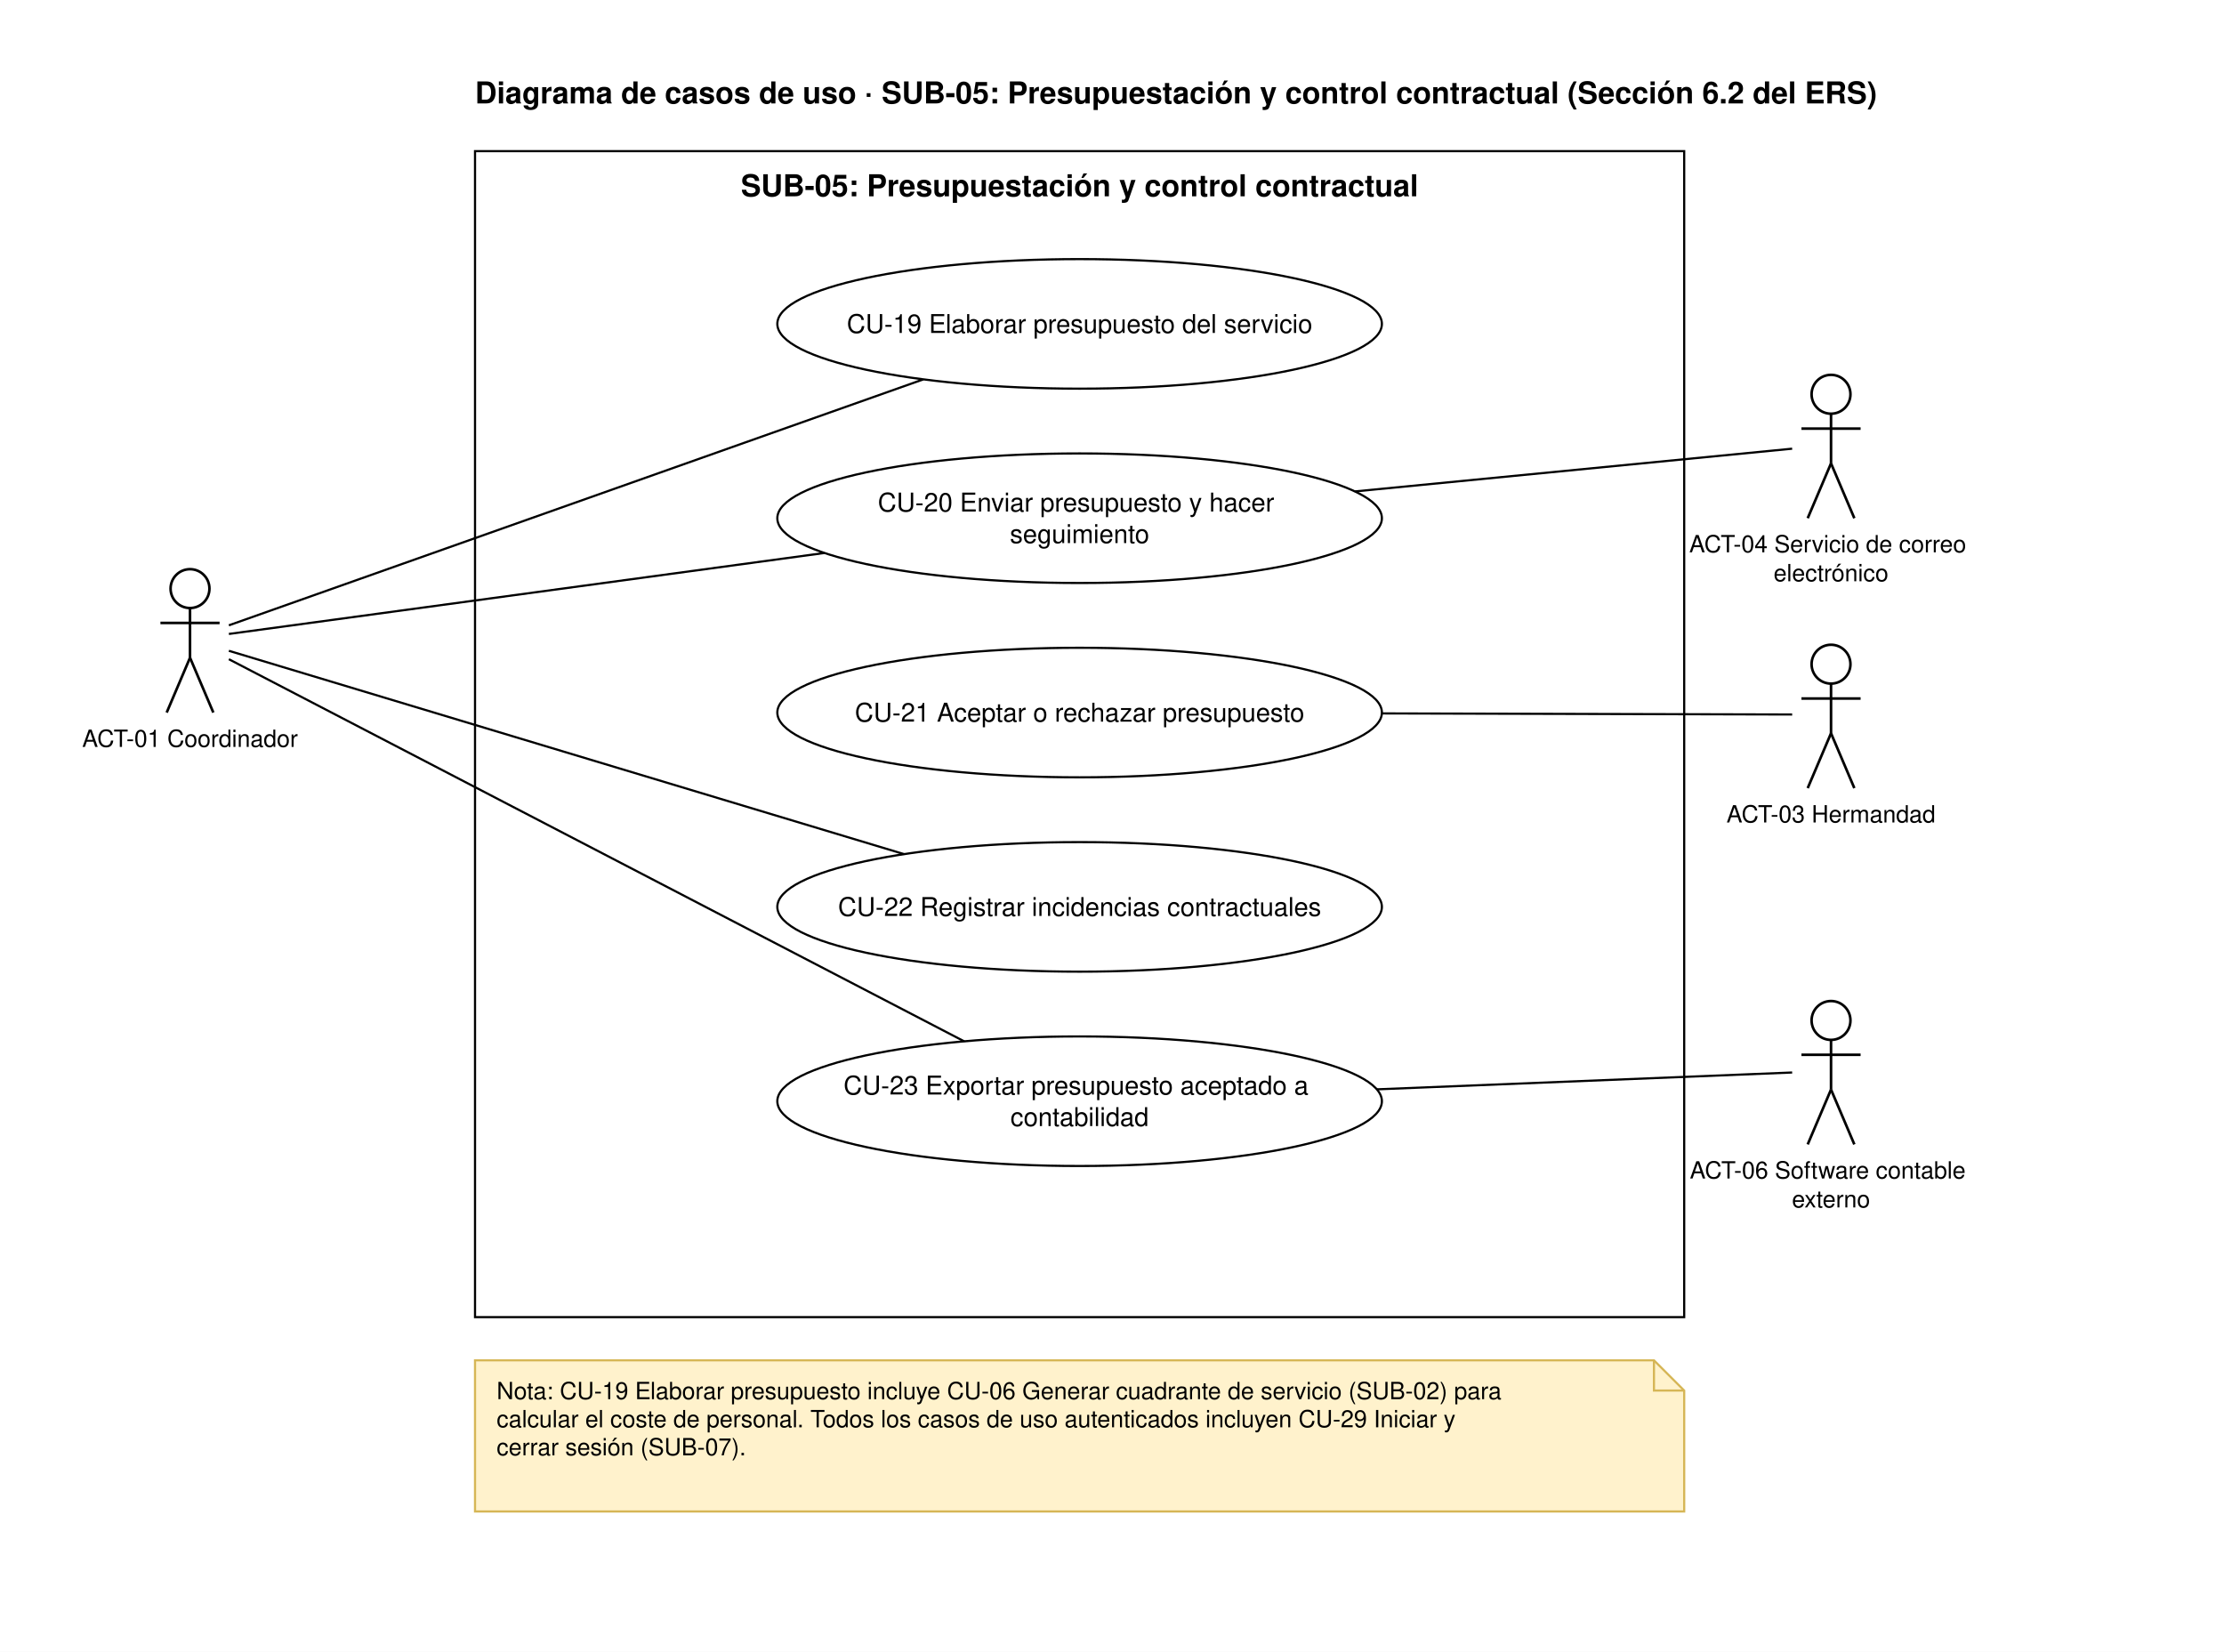
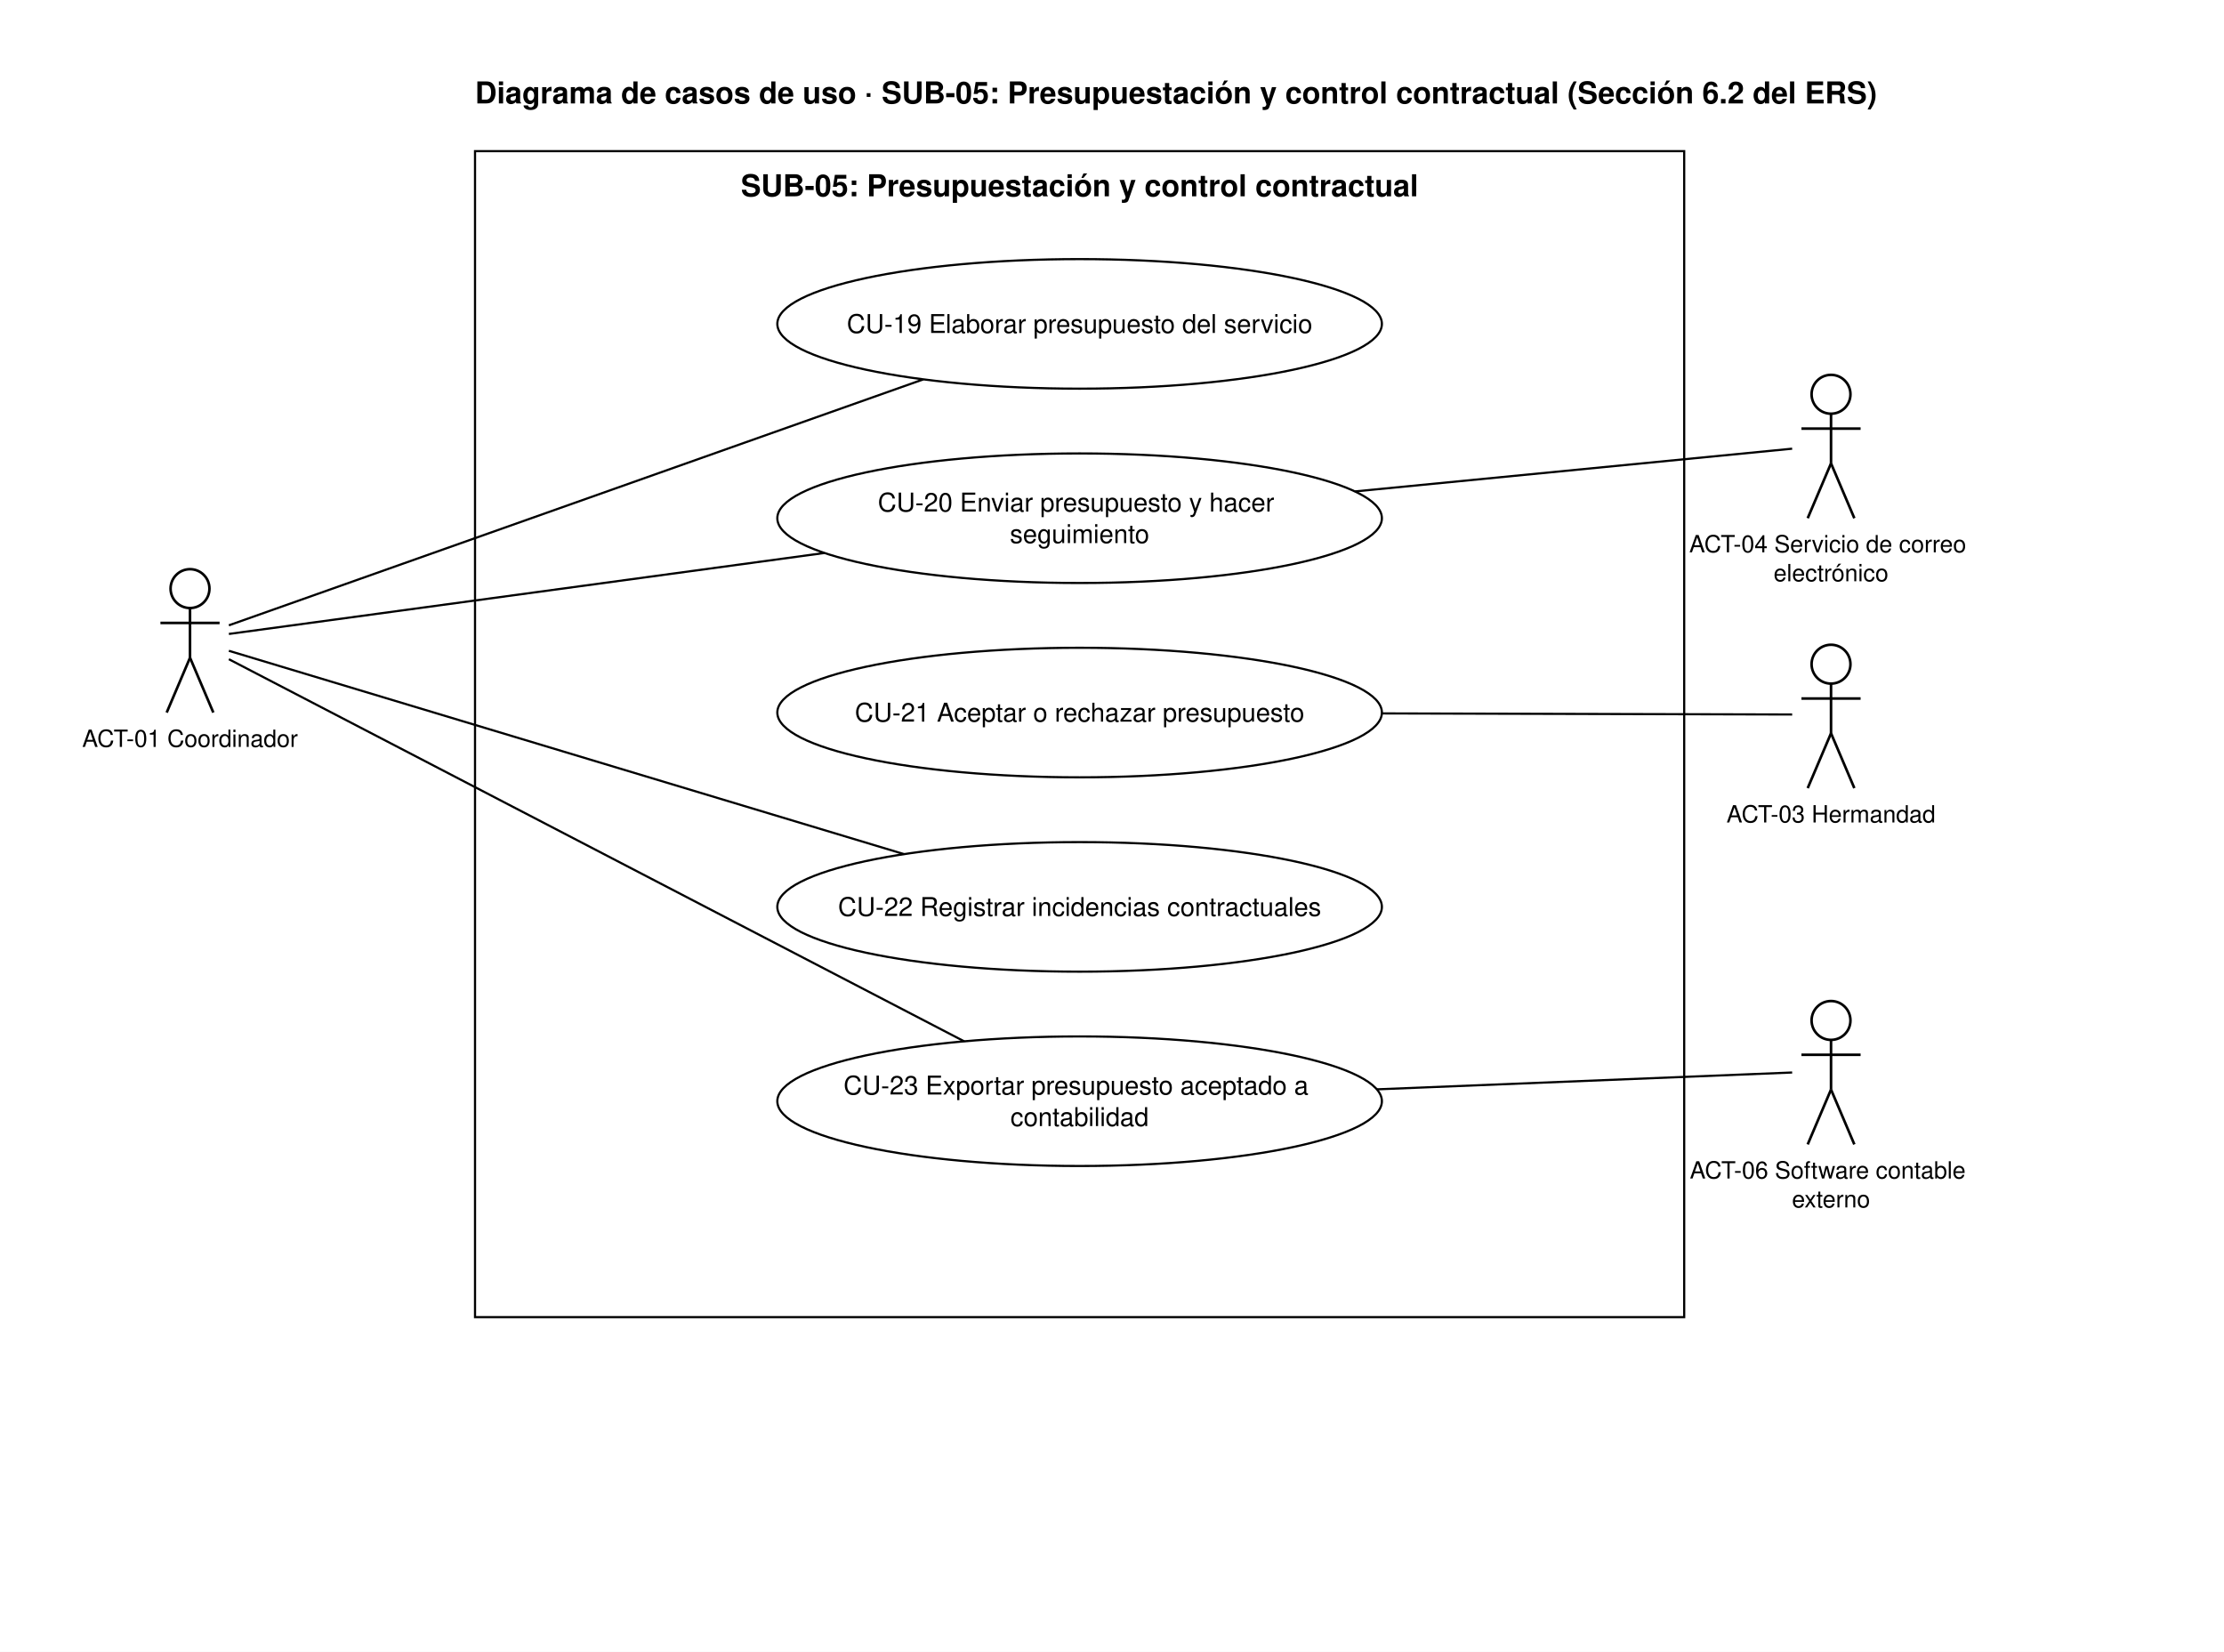
<svg xmlns="http://www.w3.org/2000/svg" viewBox="20.0 -10.0 1030.0 765.0" width="1030" height="765">
  <rect x="20.0" y="-10.0" width="1030.0" height="765.0" fill="#ffffff" />
  <line x1="126.0" y1="279.6" x2="447.6" y2="165.7" stroke="#000000" stroke-width="1" />
  <line x1="126.0" y1="283.6" x2="401.8" y2="246.1" stroke="#000000" stroke-width="1" />
  <line x1="126.0" y1="291.4" x2="438.8" y2="385.6" stroke="#000000" stroke-width="1" />
  <line x1="126.0" y1="295.3" x2="466.6" y2="472.3" stroke="#000000" stroke-width="1" />
  <line x1="850.0" y1="197.8" x2="647.4" y2="217.6" stroke="#000000" stroke-width="1" />
  <line x1="850.0" y1="320.9" x2="660.0" y2="320.4" stroke="#000000" stroke-width="1" />
  <line x1="850.0" y1="486.7" x2="657.6" y2="494.5" stroke="#000000" stroke-width="1" />
  <text x="240.0" y="37.9" font-family="Helvetica, Arial, sans-serif" font-size="14" text-anchor="start" fill="#000000" font-weight="bold">Diagrama de casos de uso · SUB-05: Presupuestación y control contractual (Sección 6.2 del ERS)</text>
  <rect x="240.0" y="60.0" width="560.0" height="540.0" fill="none" stroke="#000000" stroke-width="1" />
  <text x="520.0" y="80.9" font-family="Helvetica, Arial, sans-serif" font-size="14" text-anchor="middle" fill="#000000" font-weight="bold">
    <tspan x="520.0">SUB-05: Presupuestación y control contractual</tspan>
  </text>
  <circle cx="108.0" cy="262.6" r="9.0" fill="#ffffff" stroke="#000000" stroke-width="1.2" />
  <line x1="108.0" y1="271.6" x2="108.0" y2="294.6" stroke="#000000" stroke-width="1.2" />
  <line x1="94.3" y1="278.5" x2="121.7" y2="278.5" stroke="#000000" stroke-width="1.2" />
  <line x1="108.0" y1="294.6" x2="97.2" y2="320.0" stroke="#000000" stroke-width="1.2" />
  <line x1="108.0" y1="294.6" x2="118.8" y2="320.0" stroke="#000000" stroke-width="1.2" />
  <text x="108.0" y="335.9" font-family="Helvetica, Arial, sans-serif" font-size="11" text-anchor="middle" fill="#000000">
    <tspan x="108.0">ACT-01 Coordinador</tspan>
  </text>
  <circle cx="868.0" cy="172.6" r="9.0" fill="#ffffff" stroke="#000000" stroke-width="1.2" />
  <line x1="868.0" y1="181.6" x2="868.0" y2="204.6" stroke="#000000" stroke-width="1.2" />
  <line x1="854.3" y1="188.5" x2="881.7" y2="188.5" stroke="#000000" stroke-width="1.2" />
  <line x1="868.0" y1="204.6" x2="857.2" y2="230.0" stroke="#000000" stroke-width="1.2" />
  <line x1="868.0" y1="204.6" x2="878.8" y2="230.0" stroke="#000000" stroke-width="1.2" />
  <text x="868.0" y="245.8" font-family="Helvetica, Arial, sans-serif" font-size="11" text-anchor="middle" fill="#000000">
    <tspan x="868.0">ACT-04 Servicio de correo</tspan>
    <tspan x="868.0" dy="13.4">electrónico</tspan>
  </text>
  <circle cx="868.0" cy="297.6" r="9.0" fill="#ffffff" stroke="#000000" stroke-width="1.2" />
  <line x1="868.0" y1="306.6" x2="868.0" y2="329.6" stroke="#000000" stroke-width="1.2" />
  <line x1="854.3" y1="313.5" x2="881.7" y2="313.5" stroke="#000000" stroke-width="1.2" />
  <line x1="868.0" y1="329.6" x2="857.2" y2="355.0" stroke="#000000" stroke-width="1.2" />
  <line x1="868.0" y1="329.6" x2="878.8" y2="355.0" stroke="#000000" stroke-width="1.2" />
  <text x="868.0" y="370.9" font-family="Helvetica, Arial, sans-serif" font-size="11" text-anchor="middle" fill="#000000">
    <tspan x="868.0">ACT-03 Hermandad</tspan>
  </text>
  <circle cx="868.0" cy="462.6" r="9.0" fill="#ffffff" stroke="#000000" stroke-width="1.2" />
  <line x1="868.0" y1="471.6" x2="868.0" y2="494.6" stroke="#000000" stroke-width="1.2" />
  <line x1="854.3" y1="478.5" x2="881.7" y2="478.5" stroke="#000000" stroke-width="1.2" />
  <line x1="868.0" y1="494.6" x2="857.2" y2="520.0" stroke="#000000" stroke-width="1.2" />
  <line x1="868.0" y1="494.6" x2="878.8" y2="520.0" stroke="#000000" stroke-width="1.2" />
  <text x="868.0" y="535.8" font-family="Helvetica, Arial, sans-serif" font-size="11" text-anchor="middle" fill="#000000">
    <tspan x="868.0">ACT-06 Software contable</tspan>
    <tspan x="868.0" dy="13.4">externo</tspan>
  </text>
  <ellipse cx="520.0" cy="140.0" rx="140.0" ry="30.0" fill="#ffffff" stroke="#000000" stroke-width="1" />
  <text x="520.0" y="144.2" font-family="Helvetica, Arial, sans-serif" font-size="12" text-anchor="middle" fill="#000000">
    <tspan x="520.0">CU-19 Elaborar presupuesto del servicio</tspan>
  </text>
  <ellipse cx="520.0" cy="230.0" rx="140.0" ry="30.0" fill="#ffffff" stroke="#000000" stroke-width="1" />
  <text x="520.0" y="226.9" font-family="Helvetica, Arial, sans-serif" font-size="12" text-anchor="middle" fill="#000000">
    <tspan x="520.0">CU-20 Enviar presupuesto y hacer</tspan>
    <tspan x="520.0" dy="14.6">seguimiento</tspan>
  </text>
  <ellipse cx="520.0" cy="320.0" rx="140.0" ry="30.0" fill="#ffffff" stroke="#000000" stroke-width="1" />
  <text x="520.0" y="324.2" font-family="Helvetica, Arial, sans-serif" font-size="12" text-anchor="middle" fill="#000000">
    <tspan x="520.0">CU-21 Aceptar o rechazar presupuesto</tspan>
  </text>
  <ellipse cx="520.0" cy="410.0" rx="140.0" ry="30.0" fill="#ffffff" stroke="#000000" stroke-width="1" />
  <text x="520.0" y="414.2" font-family="Helvetica, Arial, sans-serif" font-size="12" text-anchor="middle" fill="#000000">
    <tspan x="520.0">CU-22 Registrar incidencias contractuales</tspan>
  </text>
  <ellipse cx="520.0" cy="500.0" rx="140.0" ry="30.0" fill="#ffffff" stroke="#000000" stroke-width="1" />
  <text x="520.0" y="496.9" font-family="Helvetica, Arial, sans-serif" font-size="12" text-anchor="middle" fill="#000000">
    <tspan x="520.0">CU-23 Exportar presupuesto aceptado a</tspan>
    <tspan x="520.0" dy="14.6">contabilidad</tspan>
  </text>
-   <polygon points="240.0,620.0 786.0,620.0 800.0,634.0 800.0,690.0 240.0,690.0" fill="#fff2cc" stroke="#d6b656" stroke-width="1" />
-   <polyline points="786.0,620.0 786.0,634.0 800.0,634.0" fill="none" stroke="#d6b656" stroke-width="1" />
-   <text x="250.0" y="638.0" font-family="Helvetica, Arial, sans-serif" font-size="11" text-anchor="start" fill="#000000">Nota: CU-19 Elaborar presupuesto incluye CU-06 Generar cuadrante de servicio (SUB-02) para</text>
-   <text x="250.0" y="651.0" font-family="Helvetica, Arial, sans-serif" font-size="11" text-anchor="start" fill="#000000">calcular el coste de personal. Todos los casos de uso autenticados incluyen CU-29 Iniciar y</text>
-   <text x="250.0" y="664.0" font-family="Helvetica, Arial, sans-serif" font-size="11" text-anchor="start" fill="#000000">cerrar sesión (SUB-07).</text>
</svg>
